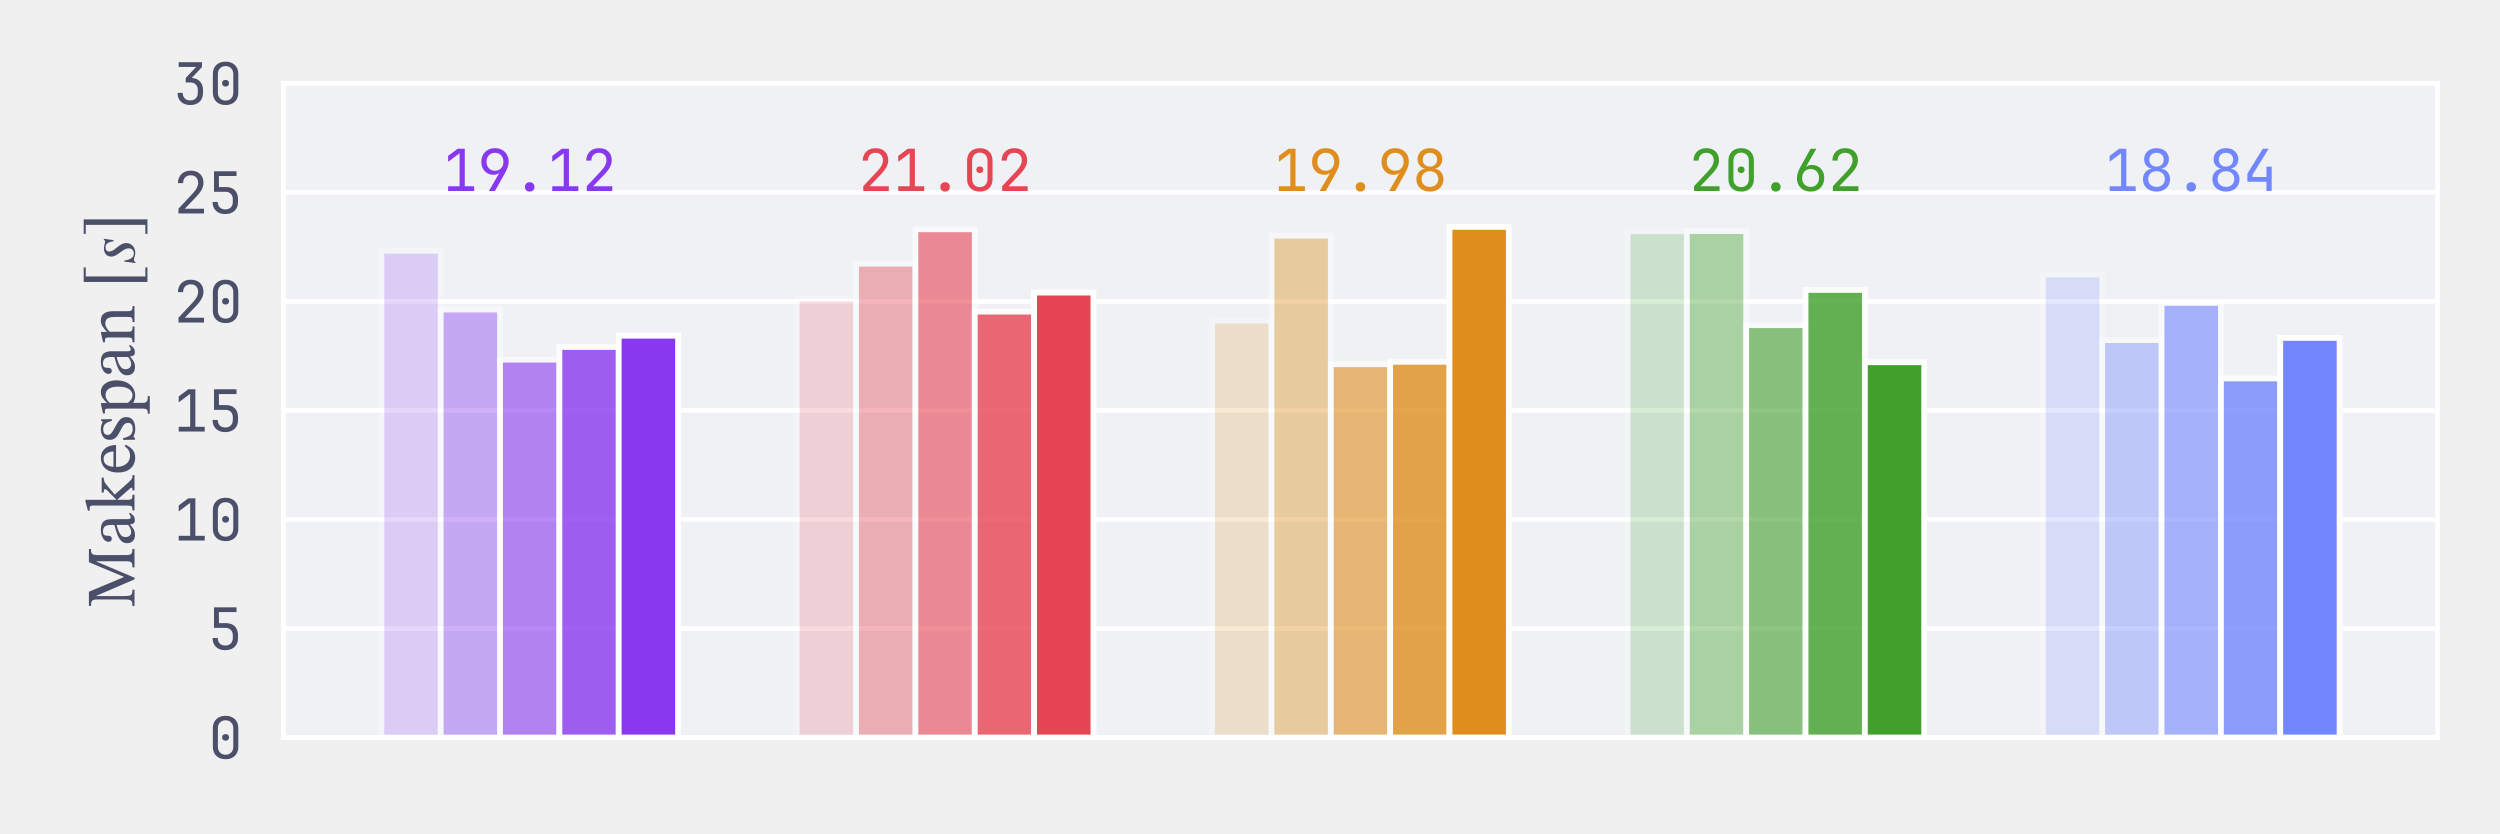
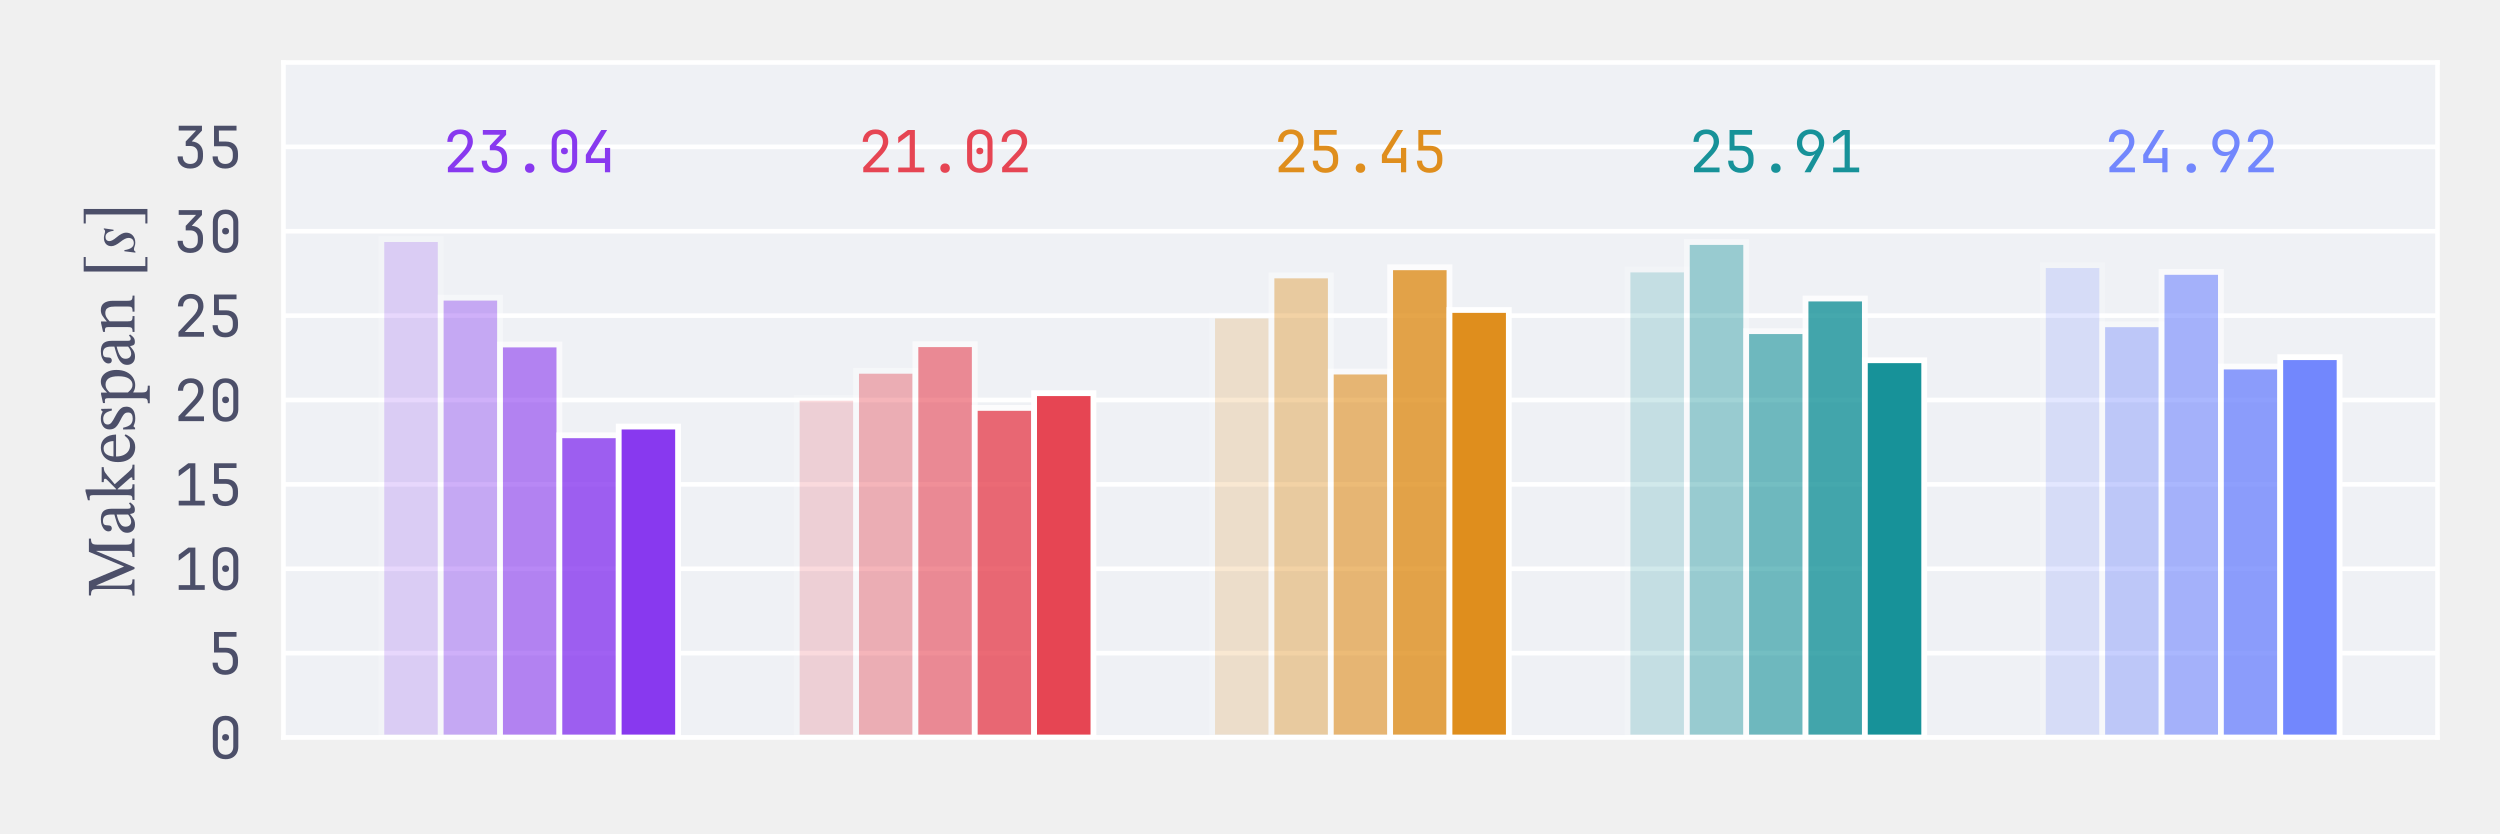
<svg xmlns="http://www.w3.org/2000/svg" xmlns:xlink="http://www.w3.org/1999/xlink" width="432pt" height="144pt" viewBox="0 0 432 144" version="1.1">
  <defs>
    <style type="text/css">*{stroke-linejoin: round; stroke-linecap: butt}</style>
  </defs>
  <g id="figure_1">
    <g id="patch_1">
      <path d="M 0 144 L 432 144 L 432 0 L 0 0 L 0 144 z " style="fill: none" />
    </g>
    <g id="axes_1">
      <g id="patch_2">
-         <path d="M 48.98 127.44 L 421.2 127.44 L 421.2 14.4 L 48.98 14.4 z " style="fill: #eff1f5" />
+         <path d="M 48.98 127.44 L 421.2 127.44 L 421.2 10.8 L 48.98 10.8 z " style="fill: #eff1f5" />
      </g>
      <g id="matplotlib.axis_1" />
      <g id="matplotlib.axis_2">
        <g id="ytick_1">
          <g id="line2d_1">
-             <path d="M 48.98 127.44 L 421.2 127.44 " clip-path="url(#p263989dc1d)" style="fill: none; stroke: #ffffff; stroke-width: 0.8; stroke-linecap: round" />
+             <path d="M 48.98 127.44 L 421.2 127.44 " clip-path="url(#p4788d6286b)" style="fill: none; stroke: #ffffff; stroke-width: 0.8; stroke-linecap: round" />
          </g>
          <g id="text_1">
            <g style="fill: #4c4f69" transform="translate(35.98 131.09) scale(0.1 -0.1)">
              <defs>
                <path id="JetBrainsMonoNFM-Regular-30" d="M 1920 -64 Q 1274 -64 893 310 Q 512 685 512 1312 L 512 3360 Q 512 3987 893 4361 Q 1274 4736 1920 4736 Q 2566 4736 2947 4361 Q 3328 3987 3328 3360 L 3328 1312 Q 3328 896 3155 585 Q 2982 275 2665 105 Q 2349 -64 1920 -64 z M 1920 429 Q 2304 429 2537 675 Q 2771 922 2771 1312 L 2771 3360 Q 2771 3750 2537 3996 Q 2304 4243 1920 4243 Q 1536 4243 1302 3996 Q 1069 3750 1069 3360 L 1069 1312 Q 1069 922 1302 675 Q 1536 429 1920 429 z M 1920 1984 Q 1747 1984 1641 2080 Q 1536 2176 1536 2355 Q 1536 2528 1641 2621 Q 1747 2714 1920 2714 Q 2093 2714 2198 2621 Q 2304 2528 2304 2355 Q 2304 2176 2198 2080 Q 2093 1984 1920 1984 z " transform="scale(0.015625)" />
              </defs>
              <use xlink:href="#JetBrainsMonoNFM-Regular-30" />
            </g>
          </g>
        </g>
        <g id="ytick_2">
          <g id="line2d_2">
-             <path d="M 48.98 108.6 L 421.2 108.6 " clip-path="url(#p263989dc1d)" style="fill: none; stroke: #ffffff; stroke-width: 0.8; stroke-linecap: round" />
+             <path d="M 48.98 112.86 L 421.2 112.86 " clip-path="url(#p4788d6286b)" style="fill: none; stroke: #ffffff; stroke-width: 0.8; stroke-linecap: round" />
          </g>
          <g id="text_2">
-             <g style="fill: #4c4f69" transform="translate(35.98 112.25) scale(0.1 -0.1)">
+             <g style="fill: #4c4f69" transform="translate(35.98 116.51) scale(0.1 -0.1)">
              <defs>
                <path id="JetBrainsMonoNFM-Regular-35" d="M 1882 -64 Q 1235 -64 857 297 Q 480 659 480 1280 L 1056 1280 Q 1056 896 1280 672 Q 1504 448 1888 448 Q 2272 448 2496 672 Q 2720 896 2720 1280 L 2720 1568 Q 2720 1952 2502 2176 Q 2285 2400 1914 2400 L 640 2400 L 640 4672 L 3130 4672 L 3130 4147 L 1178 4147 L 1190 2925 L 1946 2925 Q 2592 2925 2944 2569 Q 3296 2214 3296 1568 L 3296 1280 Q 3296 659 2915 297 Q 2534 -64 1882 -64 z " transform="scale(0.015625)" />
              </defs>
              <use xlink:href="#JetBrainsMonoNFM-Regular-35" />
            </g>
          </g>
        </g>
        <g id="ytick_3">
          <g id="line2d_3">
-             <path d="M 48.98 89.76 L 421.2 89.76 " clip-path="url(#p263989dc1d)" style="fill: none; stroke: #ffffff; stroke-width: 0.8; stroke-linecap: round" />
+             <path d="M 48.98 98.28 L 421.2 98.28 " clip-path="url(#p4788d6286b)" style="fill: none; stroke: #ffffff; stroke-width: 0.8; stroke-linecap: round" />
          </g>
          <g id="text_3">
-             <g style="fill: #4c4f69" transform="translate(29.98 93.41) scale(0.1 -0.1)">
+             <g style="fill: #4c4f69" transform="translate(29.98 101.93) scale(0.1 -0.1)">
              <defs>
                <path id="JetBrainsMonoNFM-Regular-31" d="M 576 0 L 576 525 L 1843 525 L 1843 4173 L 576 3226 L 576 3885 L 1632 4672 L 2419 4672 L 2419 525 L 3456 525 L 3456 0 L 576 0 z " transform="scale(0.015625)" />
              </defs>
              <use xlink:href="#JetBrainsMonoNFM-Regular-31" />
              <use xlink:href="#JetBrainsMonoNFM-Regular-30" x="60" />
            </g>
          </g>
        </g>
        <g id="ytick_4">
          <g id="line2d_4">
-             <path d="M 48.98 70.92 L 421.2 70.92 " clip-path="url(#p263989dc1d)" style="fill: none; stroke: #ffffff; stroke-width: 0.8; stroke-linecap: round" />
+             <path d="M 48.98 83.7 L 421.2 83.7 " clip-path="url(#p4788d6286b)" style="fill: none; stroke: #ffffff; stroke-width: 0.8; stroke-linecap: round" />
          </g>
          <g id="text_4">
-             <g style="fill: #4c4f69" transform="translate(29.98 74.57) scale(0.1 -0.1)">
+             <g style="fill: #4c4f69" transform="translate(29.98 87.35) scale(0.1 -0.1)">
              <use xlink:href="#JetBrainsMonoNFM-Regular-31" />
              <use xlink:href="#JetBrainsMonoNFM-Regular-35" x="60" />
            </g>
          </g>
        </g>
        <g id="ytick_5">
          <g id="line2d_5">
-             <path d="M 48.98 52.08 L 421.2 52.08 " clip-path="url(#p263989dc1d)" style="fill: none; stroke: #ffffff; stroke-width: 0.8; stroke-linecap: round" />
+             <path d="M 48.98 69.12 L 421.2 69.12 " clip-path="url(#p4788d6286b)" style="fill: none; stroke: #ffffff; stroke-width: 0.8; stroke-linecap: round" />
          </g>
          <g id="text_5">
-             <g style="fill: #4c4f69" transform="translate(29.98 55.73) scale(0.1 -0.1)">
+             <g style="fill: #4c4f69" transform="translate(29.98 72.77) scale(0.1 -0.1)">
              <defs>
                <path id="JetBrainsMonoNFM-Regular-32" d="M 550 0 L 550 531 L 2106 2195 Q 2445 2554 2585 2835 Q 2726 3117 2726 3386 Q 2726 3770 2505 3997 Q 2285 4224 1907 4224 Q 1517 4224 1289 3990 Q 1062 3757 1062 3360 L 486 3360 Q 506 3994 890 4365 Q 1274 4736 1907 4736 Q 2554 4736 2934 4371 Q 3315 4006 3315 3379 Q 3315 3046 3132 2675 Q 2950 2304 2509 1843 L 1248 525 L 3373 525 L 3373 0 L 550 0 z " transform="scale(0.015625)" />
              </defs>
              <use xlink:href="#JetBrainsMonoNFM-Regular-32" />
              <use xlink:href="#JetBrainsMonoNFM-Regular-30" x="60" />
            </g>
          </g>
        </g>
        <g id="ytick_6">
          <g id="line2d_6">
-             <path d="M 48.98 33.24 L 421.2 33.24 " clip-path="url(#p263989dc1d)" style="fill: none; stroke: #ffffff; stroke-width: 0.8; stroke-linecap: round" />
+             <path d="M 48.98 54.54 L 421.2 54.54 " clip-path="url(#p4788d6286b)" style="fill: none; stroke: #ffffff; stroke-width: 0.8; stroke-linecap: round" />
          </g>
          <g id="text_6">
-             <g style="fill: #4c4f69" transform="translate(29.98 36.89) scale(0.1 -0.1)">
+             <g style="fill: #4c4f69" transform="translate(29.98 58.19) scale(0.1 -0.1)">
              <use xlink:href="#JetBrainsMonoNFM-Regular-32" />
              <use xlink:href="#JetBrainsMonoNFM-Regular-35" x="60" />
            </g>
          </g>
        </g>
        <g id="ytick_7">
          <g id="line2d_7">
-             <path d="M 48.98 14.4 L 421.2 14.4 " clip-path="url(#p263989dc1d)" style="fill: none; stroke: #ffffff; stroke-width: 0.8; stroke-linecap: round" />
+             <path d="M 48.98 39.96 L 421.2 39.96 " clip-path="url(#p4788d6286b)" style="fill: none; stroke: #ffffff; stroke-width: 0.8; stroke-linecap: round" />
          </g>
          <g id="text_7">
-             <g style="fill: #4c4f69" transform="translate(29.98 18.05) scale(0.1 -0.1)">
+             <g style="fill: #4c4f69" transform="translate(29.98 43.61) scale(0.1 -0.1)">
              <defs>
                <path id="JetBrainsMonoNFM-Regular-33" d="M 1850 -64 Q 1203 -64 825 297 Q 448 659 448 1280 L 1024 1280 Q 1024 896 1248 672 Q 1472 448 1856 448 Q 2240 448 2464 672 Q 2688 896 2688 1280 L 2688 1600 Q 2688 1984 2464 2208 Q 2240 2432 1856 2432 L 1350 2432 L 1350 2931 L 2496 4147 L 576 4147 L 576 4672 L 3149 4672 L 3149 4134 L 2022 2938 Q 2598 2893 2931 2537 Q 3264 2182 3264 1600 L 3264 1280 Q 3264 659 2883 297 Q 2502 -64 1850 -64 z " transform="scale(0.015625)" />
              </defs>
              <use xlink:href="#JetBrainsMonoNFM-Regular-33" />
              <use xlink:href="#JetBrainsMonoNFM-Regular-30" x="60" />
            </g>
          </g>
        </g>
-         <g id="text_8">
-           <g style="fill: #4c4f69" transform="translate(23.34 105.06) rotate(-90) scale(0.12 -0.12)">
+         <g id="ytick_8">
+           <g id="line2d_8">
+             <path d="M 48.98 25.38 L 421.2 25.38 " clip-path="url(#p4788d6286b)" style="fill: none; stroke: #ffffff; stroke-width: 0.8; stroke-linecap: round" />
+           </g>
+           <g id="text_8">
+             <g style="fill: #4c4f69" transform="translate(29.98 29.03) scale(0.1 -0.1)">
+               <use xlink:href="#JetBrainsMonoNFM-Regular-33" />
+               <use xlink:href="#JetBrainsMonoNFM-Regular-35" x="60" />
+             </g>
+           </g>
+         </g>
+         <g id="text_9">
+           <g style="fill: #4c4f69" transform="translate(23.34 103.26) rotate(-90) scale(0.12 -0.12)">
            <defs>
              <path id="STIXTwoText-4d" d="M 1683 0 L 179 0 L 179 192 Q 442 192 570 240 Q 698 288 742 448 Q 787 608 787 934 L 787 3424 Q 787 3667 742 3792 Q 698 3917 573 3965 Q 448 4013 192 4013 L 192 4205 L 1498 4205 L 2848 986 L 2874 986 L 4218 4205 L 5434 4205 L 5434 4013 Q 5210 4013 5088 3965 Q 4966 3917 4921 3792 Q 4877 3667 4877 3430 L 4877 762 Q 4877 531 4921 406 Q 4966 282 5088 237 Q 5210 192 5440 192 L 5440 0 L 3738 0 L 3738 192 Q 3987 192 4108 237 Q 4230 282 4268 406 Q 4307 531 4307 762 L 4307 3520 L 4282 3520 L 2790 0 L 2637 0 L 1126 3514 L 1101 3514 L 1101 934 Q 1101 608 1145 448 Q 1190 288 1315 240 Q 1440 192 1683 192 L 1683 0 z " transform="scale(0.015625)" />
              <path id="STIXTwoText-61" d="M 1005 -45 Q 634 -45 438 160 Q 243 365 243 672 Q 243 928 361 1104 Q 480 1280 675 1401 Q 870 1523 1097 1606 Q 1325 1690 1542 1747 Q 1760 1805 1926 1856 L 1926 2138 Q 1926 2554 1782 2730 Q 1638 2906 1350 2906 Q 1075 2906 998 2790 Q 922 2675 922 2387 Q 922 2240 848 2166 Q 774 2093 640 2093 Q 544 2093 457 2166 Q 371 2240 371 2400 Q 371 2579 508 2739 Q 646 2899 899 3001 Q 1152 3104 1498 3104 Q 2022 3104 2240 2861 Q 2458 2618 2458 2118 L 2458 666 Q 2458 467 2502 409 Q 2547 352 2650 352 Q 2739 352 2812 397 Q 2886 442 2950 512 L 3046 410 Q 2886 179 2742 73 Q 2598 -32 2355 -32 Q 2131 -32 2064 96 Q 1997 224 1965 461 L 1926 538 L 1926 1645 Q 1638 1574 1382 1478 Q 1126 1382 966 1228 Q 806 1075 806 826 Q 806 589 934 448 Q 1062 307 1267 307 Q 1434 307 1616 390 Q 1798 474 1971 627 L 2022 397 L 1946 397 Q 1798 269 1660 166 Q 1523 64 1366 9 Q 1210 -45 1005 -45 z " transform="scale(0.015625)" />
              <path id="STIXTwoText-6b" d="M 1645 0 L 192 0 L 192 186 Q 480 186 560 266 Q 640 346 640 608 L 640 3808 Q 640 4013 592 4073 Q 544 4134 384 4134 Q 320 4134 243 4128 Q 166 4122 166 4122 L 166 4294 L 998 4518 L 1171 4518 L 1171 1696 L 1210 1696 L 2035 2515 Q 2054 2534 2102 2588 Q 2150 2643 2150 2720 Q 2150 2784 2086 2809 Q 2022 2835 1837 2835 L 1837 3027 L 3219 3027 L 3219 2835 Q 3066 2835 2947 2806 Q 2829 2778 2707 2698 Q 2586 2618 2410 2470 Q 2234 2323 1965 2086 L 1645 1824 L 2771 557 Q 2925 384 3024 304 Q 3123 224 3219 205 Q 3315 186 3450 186 L 3450 0 L 2035 0 L 2035 186 Q 2176 186 2230 202 Q 2285 218 2285 262 Q 2285 307 2262 348 Q 2240 390 2214 416 L 1210 1555 L 1171 1555 L 1171 582 Q 1171 339 1257 262 Q 1344 186 1645 186 L 1645 0 z " transform="scale(0.015625)" />
              <path id="STIXTwoText-65" d="M 1581 -64 Q 1197 -64 886 118 Q 576 301 397 656 Q 218 1011 218 1523 Q 218 2061 400 2409 Q 582 2758 889 2931 Q 1197 3104 1568 3104 Q 2093 3104 2413 2739 Q 2733 2374 2758 1702 L 678 1702 L 672 1939 L 2157 1939 Q 2150 2176 2073 2384 Q 1997 2592 1849 2720 Q 1702 2848 1472 2848 Q 1101 2848 915 2557 Q 730 2266 730 1734 Q 730 1293 870 998 Q 1011 704 1241 560 Q 1472 416 1734 416 Q 1997 416 2160 486 Q 2323 557 2438 669 Q 2554 781 2656 915 L 2778 826 Q 2694 646 2585 483 Q 2477 320 2339 198 Q 2202 77 2016 6 Q 1830 -64 1581 -64 z " transform="scale(0.015625)" />
              <path id="STIXTwoText-73" d="M 269 -51 L 250 1050 L 416 1050 Q 518 557 716 361 Q 915 166 1267 166 Q 1510 166 1664 265 Q 1818 365 1818 589 Q 1818 742 1763 844 Q 1709 947 1555 1052 Q 1402 1158 1101 1306 Q 806 1453 620 1590 Q 435 1728 345 1894 Q 256 2061 256 2298 Q 256 2694 541 2899 Q 826 3104 1235 3104 Q 1478 3104 1632 3049 Q 1786 2995 1907 2938 L 1914 2938 L 2022 3072 L 2150 3072 L 2170 2093 L 1997 2093 Q 1894 2547 1708 2716 Q 1523 2886 1229 2886 Q 1011 2886 860 2784 Q 710 2682 710 2464 Q 710 2278 883 2131 Q 1056 1984 1459 1779 Q 1754 1626 1952 1482 Q 2150 1338 2252 1168 Q 2355 998 2355 762 Q 2355 461 2208 278 Q 2061 96 1814 13 Q 1568 -70 1280 -70 Q 1005 -70 841 -12 Q 678 45 550 96 L 538 96 L 403 -51 L 269 -51 z " transform="scale(0.015625)" />
              <path id="STIXTwoText-70" d="M 1760 -1408 L 141 -1408 L 141 -1229 Q 442 -1229 525 -1129 Q 608 -1030 608 -762 L 608 2406 Q 608 2592 566 2662 Q 525 2733 365 2733 Q 301 2733 230 2726 Q 160 2720 160 2720 L 160 2906 L 966 3085 L 1126 3085 L 1126 2547 L 1146 2547 Q 1376 2816 1616 2960 Q 1856 3104 2138 3104 Q 2458 3104 2698 2921 Q 2938 2739 3075 2416 Q 3213 2093 3213 1670 Q 3213 1126 3024 739 Q 2835 352 2515 144 Q 2195 -64 1811 -64 Q 1632 -64 1469 -22 Q 1306 19 1165 115 L 1139 115 L 1139 -723 Q 1139 -928 1190 -1037 Q 1242 -1146 1376 -1184 Q 1510 -1222 1760 -1222 L 1760 -1408 z M 1843 186 Q 2182 186 2406 506 Q 2630 826 2630 1491 Q 2630 2099 2432 2384 Q 2234 2669 1875 2669 Q 1619 2669 1424 2534 Q 1229 2400 1139 2278 L 1139 608 Q 1203 544 1299 441 Q 1395 339 1529 262 Q 1664 186 1843 186 z " transform="scale(0.015625)" />
              <path id="STIXTwoText-6e" d="M 3552 0 L 2074 0 L 2074 179 Q 2304 179 2403 220 Q 2502 262 2524 364 Q 2547 467 2547 646 L 2547 1805 Q 2547 2189 2460 2381 Q 2374 2573 2240 2633 Q 2106 2694 1958 2694 Q 1773 2694 1625 2620 Q 1478 2547 1360 2444 Q 1242 2342 1139 2253 L 1094 2566 L 1190 2566 Q 1453 2797 1686 2950 Q 1920 3104 2221 3104 Q 2656 3104 2867 2809 Q 3078 2515 3078 1965 L 3078 646 Q 3078 467 3107 364 Q 3136 262 3238 220 Q 3341 179 3552 179 L 3552 0 z M 1670 0 L 205 0 L 205 179 Q 422 179 515 220 Q 608 262 630 364 Q 653 467 653 646 L 653 2445 Q 653 2618 582 2672 Q 512 2726 384 2726 Q 301 2726 256 2720 Q 211 2714 211 2714 L 211 2899 L 1024 3085 L 1171 3085 L 1165 2496 L 1184 2362 L 1184 646 Q 1184 467 1209 364 Q 1235 262 1337 220 Q 1440 179 1670 179 L 1670 0 z " transform="scale(0.015625)" />
              <path id="STIXTwoText-20" transform="scale(0.015625)" />
              <path id="STIXTwoText-5b" d="M 1920 -1190 L 582 -1190 L 582 4685 L 1920 4685 L 1920 4493 L 1088 4493 L 1088 -998 L 1920 -998 L 1920 -1190 z " transform="scale(0.015625)" />
              <path id="STIXGeneral-Italic-73" d="M 2342 2829 L 2214 1933 L 2112 1933 Q 2022 2675 1542 2675 Q 1370 2675 1267 2579 Q 1165 2483 1165 2310 Q 1165 2067 1510 1658 Q 1946 1152 1946 787 Q 1946 397 1686 163 Q 1427 -70 1024 -70 Q 838 -70 672 -6 Q 538 51 390 51 Q 262 51 205 -83 L 102 -83 L 230 934 L 333 934 Q 461 64 973 64 Q 1203 64 1331 192 Q 1459 320 1459 557 Q 1459 845 1101 1293 Q 698 1798 698 2131 Q 698 2451 909 2636 Q 1120 2822 1472 2822 Q 1600 2822 1830 2758 Q 1971 2714 2061 2714 Q 2189 2714 2253 2829 L 2342 2829 z " transform="scale(0.015625)" />
              <path id="STIXTwoText-5d" d="M 1638 -1190 L 301 -1190 L 301 -998 L 1133 -998 L 1133 4493 L 301 4493 L 301 4685 L 1638 4685 L 1638 -1190 z " transform="scale(0.015625)" />
            </defs>
            <use xlink:href="#STIXTwoText-4d" transform="translate(0 0.796875)" />
            <use xlink:href="#STIXTwoText-61" transform="translate(89.49998 0.796875)" />
            <use xlink:href="#STIXTwoText-6b" transform="translate(137.5 0.796875)" />
            <use xlink:href="#STIXTwoText-65" transform="translate(191.7 0.796875)" />
            <use xlink:href="#STIXTwoText-73" transform="translate(238.1 0.796875)" />
            <use xlink:href="#STIXTwoText-70" transform="translate(277.5999 0.796875)" />
            <use xlink:href="#STIXTwoText-61" transform="translate(331.2999 0.796875)" />
            <use xlink:href="#STIXTwoText-6e" transform="translate(379.2999 0.796875)" />
            <use xlink:href="#STIXTwoText-20" transform="translate(436.8999 0.796875)" />
            <use xlink:href="#STIXTwoText-5b" transform="translate(460.3999 0.796875)" />
            <use xlink:href="#STIXGeneral-Italic-73" transform="translate(495.0999 0.796875)" />
            <use xlink:href="#STIXTwoText-5d" transform="translate(533.9999 0.796875)" />
          </g>
        </g>
      </g>
      <g id="patch_3">
-         <path d="M 65.899 127.44 L 76.153 127.44 L 76.153 43.342 L 65.899 43.342 z " clip-path="url(#p263989dc1d)" style="fill: #8839ef; opacity: 0.2; stroke: #ffffff; stroke-linejoin: miter" />
+         <path d="M 65.899 127.44 L 76.153 127.44 L 76.153 41.317 L 65.899 41.317 z " clip-path="url(#p4788d6286b)" style="fill: #8839ef; opacity: 0.2; stroke: #ffffff; stroke-linejoin: miter" />
      </g>
      <g id="patch_4">
-         <path d="M 76.153 127.44 L 86.407 127.44 L 86.407 53.489 L 76.153 53.489 z " clip-path="url(#p263989dc1d)" style="fill: #8839ef; opacity: 0.4; stroke: #ffffff; stroke-linejoin: miter" />
+         <path d="M 76.153 127.44 L 86.407 127.44 L 86.407 51.44 L 76.153 51.44 z " clip-path="url(#p4788d6286b)" style="fill: #8839ef; opacity: 0.4; stroke: #ffffff; stroke-linejoin: miter" />
      </g>
      <g id="patch_5">
-         <path d="M 86.407 127.44 L 96.661 127.44 L 96.661 62.147 L 86.407 62.147 z " clip-path="url(#p263989dc1d)" style="fill: #8839ef; opacity: 0.6; stroke: #ffffff; stroke-linejoin: miter" />
+         <path d="M 86.407 127.44 L 96.661 127.44 L 96.661 59.529 L 86.407 59.529 z " clip-path="url(#p4788d6286b)" style="fill: #8839ef; opacity: 0.6; stroke: #ffffff; stroke-linejoin: miter" />
      </g>
      <g id="patch_6">
-         <path d="M 96.661 127.44 L 106.915 127.44 L 106.915 59.957 L 96.661 59.957 z " clip-path="url(#p263989dc1d)" style="fill: #8839ef; opacity: 0.8; stroke: #ffffff; stroke-linejoin: miter" />
+         <path d="M 96.661 127.44 L 106.915 127.44 L 106.915 75.216 L 96.661 75.216 z " clip-path="url(#p4788d6286b)" style="fill: #8839ef; opacity: 0.8; stroke: #ffffff; stroke-linejoin: miter" />
      </g>
      <g id="patch_7">
-         <path d="M 106.915 127.44 L 117.169 127.44 L 117.169 58.01 L 106.915 58.01 z " clip-path="url(#p263989dc1d)" style="fill: #8839ef; stroke: #ffffff; stroke-linejoin: miter" />
+         <path d="M 106.915 127.44 L 117.169 127.44 L 117.169 73.709 L 106.915 73.709 z " clip-path="url(#p4788d6286b)" style="fill: #8839ef; stroke: #ffffff; stroke-linejoin: miter" />
      </g>
      <g id="patch_8">
-         <path d="M 137.677 127.44 L 147.931 127.44 L 147.931 51.588 L 137.677 51.588 z " clip-path="url(#p263989dc1d)" style="fill: #e64553; opacity: 0.2; stroke: #ffffff; stroke-linejoin: miter" />
+         <path d="M 137.677 127.44 L 147.931 127.44 L 147.931 68.739 L 137.677 68.739 z " clip-path="url(#p4788d6286b)" style="fill: #e64553; opacity: 0.2; stroke: #ffffff; stroke-linejoin: miter" />
      </g>
      <g id="patch_9">
-         <path d="M 147.931 127.44 L 158.185 127.44 L 158.185 45.562 L 147.931 45.562 z " clip-path="url(#p263989dc1d)" style="fill: #e64553; opacity: 0.4; stroke: #ffffff; stroke-linejoin: miter" />
+         <path d="M 147.931 127.44 L 158.185 127.44 L 158.185 64.076 L 147.931 64.076 z " clip-path="url(#p4788d6286b)" style="fill: #e64553; opacity: 0.4; stroke: #ffffff; stroke-linejoin: miter" />
      </g>
      <g id="patch_10">
-         <path d="M 158.185 127.44 L 168.439 127.44 L 168.439 39.619 L 158.185 39.619 z " clip-path="url(#p263989dc1d)" style="fill: #e64553; opacity: 0.6; stroke: #ffffff; stroke-linejoin: miter" />
+         <path d="M 158.185 127.44 L 168.439 127.44 L 168.439 59.477 L 158.185 59.477 z " clip-path="url(#p4788d6286b)" style="fill: #e64553; opacity: 0.6; stroke: #ffffff; stroke-linejoin: miter" />
      </g>
      <g id="patch_11">
-         <path d="M 168.439 127.44 L 178.693 127.44 L 178.693 53.848 L 168.439 53.848 z " clip-path="url(#p263989dc1d)" style="fill: #e64553; opacity: 0.8; stroke: #ffffff; stroke-linejoin: miter" />
+         <path d="M 168.439 127.44 L 178.693 127.44 L 178.693 70.488 L 168.439 70.488 z " clip-path="url(#p4788d6286b)" style="fill: #e64553; opacity: 0.8; stroke: #ffffff; stroke-linejoin: miter" />
      </g>
      <g id="patch_12">
-         <path d="M 178.693 127.44 L 188.947 127.44 L 188.947 50.552 L 178.693 50.552 z " clip-path="url(#p263989dc1d)" style="fill: #e64553; stroke: #ffffff; stroke-linejoin: miter" />
+         <path d="M 178.693 127.44 L 188.947 127.44 L 188.947 67.938 L 178.693 67.938 z " clip-path="url(#p4788d6286b)" style="fill: #e64553; stroke: #ffffff; stroke-linejoin: miter" />
      </g>
      <g id="patch_13">
-         <path d="M 209.455 127.44 L 219.709 127.44 L 219.709 55.402 L 209.455 55.402 z " clip-path="url(#p263989dc1d)" style="fill: #df8e1d; opacity: 0.2; stroke: #ffffff; stroke-linejoin: miter" />
+         <path d="M 209.455 127.44 L 219.709 127.44 L 219.709 54.522 L 209.455 54.522 z " clip-path="url(#p4788d6286b)" style="fill: #df8e1d; opacity: 0.2; stroke: #ffffff; stroke-linejoin: miter" />
      </g>
      <g id="patch_14">
-         <path d="M 219.709 127.44 L 229.963 127.44 L 229.963 40.727 L 219.709 40.727 z " clip-path="url(#p263989dc1d)" style="fill: #df8e1d; opacity: 0.4; stroke: #ffffff; stroke-linejoin: miter" />
+         <path d="M 219.709 127.44 L 229.963 127.44 L 229.963 47.596 L 219.709 47.596 z " clip-path="url(#p4788d6286b)" style="fill: #df8e1d; opacity: 0.4; stroke: #ffffff; stroke-linejoin: miter" />
      </g>
      <g id="patch_15">
-         <path d="M 229.963 127.44 L 240.217 127.44 L 240.217 62.936 L 229.963 62.936 z " clip-path="url(#p263989dc1d)" style="fill: #df8e1d; opacity: 0.6; stroke: #ffffff; stroke-linejoin: miter" />
+         <path d="M 229.963 127.44 L 240.217 127.44 L 240.217 64.208 L 229.963 64.208 z " clip-path="url(#p4788d6286b)" style="fill: #df8e1d; opacity: 0.6; stroke: #ffffff; stroke-linejoin: miter" />
      </g>
      <g id="patch_16">
-         <path d="M 240.217 127.44 L 250.471 127.44 L 250.471 62.519 L 240.217 62.519 z " clip-path="url(#p263989dc1d)" style="fill: #df8e1d; opacity: 0.8; stroke: #ffffff; stroke-linejoin: miter" />
+         <path d="M 240.217 127.44 L 250.471 127.44 L 250.471 46.186 L 240.217 46.186 z " clip-path="url(#p4788d6286b)" style="fill: #df8e1d; opacity: 0.8; stroke: #ffffff; stroke-linejoin: miter" />
      </g>
      <g id="patch_17">
-         <path d="M 250.471 127.44 L 260.725 127.44 L 260.725 39.204 L 250.471 39.204 z " clip-path="url(#p263989dc1d)" style="fill: #df8e1d; stroke: #ffffff; stroke-linejoin: miter" />
+         <path d="M 250.471 127.44 L 260.725 127.44 L 260.725 53.567 L 250.471 53.567 z " clip-path="url(#p4788d6286b)" style="fill: #df8e1d; stroke: #ffffff; stroke-linejoin: miter" />
      </g>
      <g id="patch_18">
-         <path d="M 281.233 127.44 L 291.487 127.44 L 291.487 39.958 L 281.233 39.958 z " clip-path="url(#p263989dc1d)" style="fill: #40a02b; opacity: 0.2; stroke: #ffffff; stroke-linejoin: miter" />
+         <path d="M 281.233 127.44 L 291.487 127.44 L 291.487 46.569 L 281.233 46.569 z " clip-path="url(#p4788d6286b)" style="fill: #179299; opacity: 0.2; stroke: #ffffff; stroke-linejoin: miter" />
      </g>
      <g id="patch_19">
-         <path d="M 291.487 127.44 L 301.741 127.44 L 301.741 39.928 L 291.487 39.928 z " clip-path="url(#p263989dc1d)" style="fill: #40a02b; opacity: 0.4; stroke: #ffffff; stroke-linejoin: miter" />
+         <path d="M 291.487 127.44 L 301.741 127.44 L 301.741 41.819 L 291.487 41.819 z " clip-path="url(#p4788d6286b)" style="fill: #179299; opacity: 0.4; stroke: #ffffff; stroke-linejoin: miter" />
      </g>
      <g id="patch_20">
-         <path d="M 301.741 127.44 L 311.995 127.44 L 311.995 56.192 L 301.741 56.192 z " clip-path="url(#p263989dc1d)" style="fill: #40a02b; opacity: 0.6; stroke: #ffffff; stroke-linejoin: miter" />
+         <path d="M 301.741 127.44 L 311.995 127.44 L 311.995 57.225 L 301.741 57.225 z " clip-path="url(#p4788d6286b)" style="fill: #179299; opacity: 0.6; stroke: #ffffff; stroke-linejoin: miter" />
      </g>
      <g id="patch_21">
-         <path d="M 311.995 127.44 L 322.249 127.44 L 322.249 50.099 L 311.995 50.099 z " clip-path="url(#p263989dc1d)" style="fill: #40a02b; opacity: 0.8; stroke: #ffffff; stroke-linejoin: miter" />
+         <path d="M 311.995 127.44 L 322.249 127.44 L 322.249 51.587 L 311.995 51.587 z " clip-path="url(#p4788d6286b)" style="fill: #179299; opacity: 0.8; stroke: #ffffff; stroke-linejoin: miter" />
      </g>
      <g id="patch_22">
-         <path d="M 322.249 127.44 L 332.503 127.44 L 332.503 62.593 L 322.249 62.593 z " clip-path="url(#p263989dc1d)" style="fill: #40a02b; stroke: #ffffff; stroke-linejoin: miter" />
+         <path d="M 322.249 127.44 L 332.503 127.44 L 332.503 62.253 L 322.249 62.253 z " clip-path="url(#p4788d6286b)" style="fill: #179299; stroke: #ffffff; stroke-linejoin: miter" />
      </g>
      <g id="patch_23">
-         <path d="M 353.011 127.44 L 363.265 127.44 L 363.265 47.44 L 353.011 47.44 z " clip-path="url(#p263989dc1d)" style="fill: #7287fd; opacity: 0.2; stroke: #ffffff; stroke-linejoin: miter" />
+         <path d="M 353.011 127.44 L 363.265 127.44 L 363.265 45.819 L 353.011 45.819 z " clip-path="url(#p4788d6286b)" style="fill: #7287fd; opacity: 0.2; stroke: #ffffff; stroke-linejoin: miter" />
      </g>
      <g id="patch_24">
-         <path d="M 363.265 127.44 L 373.519 127.44 L 373.519 58.771 L 363.265 58.771 z " clip-path="url(#p263989dc1d)" style="fill: #7287fd; opacity: 0.4; stroke: #ffffff; stroke-linejoin: miter" />
+         <path d="M 363.265 127.44 L 373.519 127.44 L 373.519 56.036 L 363.265 56.036 z " clip-path="url(#p4788d6286b)" style="fill: #7287fd; opacity: 0.4; stroke: #ffffff; stroke-linejoin: miter" />
      </g>
      <g id="patch_25">
-         <path d="M 373.519 127.44 L 383.773 127.44 L 383.773 52.339 L 373.519 52.339 z " clip-path="url(#p263989dc1d)" style="fill: #7287fd; opacity: 0.6; stroke: #ffffff; stroke-linejoin: miter" />
+         <path d="M 373.519 127.44 L 383.773 127.44 L 383.773 46.986 L 373.519 46.986 z " clip-path="url(#p4788d6286b)" style="fill: #7287fd; opacity: 0.6; stroke: #ffffff; stroke-linejoin: miter" />
      </g>
      <g id="patch_26">
-         <path d="M 383.773 127.44 L 394.027 127.44 L 394.027 65.399 L 383.773 65.399 z " clip-path="url(#p263989dc1d)" style="fill: #7287fd; opacity: 0.8; stroke: #ffffff; stroke-linejoin: miter" />
+         <path d="M 383.773 127.44 L 394.027 127.44 L 394.027 63.339 L 383.773 63.339 z " clip-path="url(#p4788d6286b)" style="fill: #7287fd; opacity: 0.8; stroke: #ffffff; stroke-linejoin: miter" />
      </g>
      <g id="patch_27">
-         <path d="M 394.027 127.44 L 404.281 127.44 L 404.281 58.393 L 394.027 58.393 z " clip-path="url(#p263989dc1d)" style="fill: #7287fd; stroke: #ffffff; stroke-linejoin: miter" />
+         <path d="M 394.027 127.44 L 404.281 127.44 L 404.281 61.721 L 394.027 61.721 z " clip-path="url(#p4788d6286b)" style="fill: #7287fd; stroke: #ffffff; stroke-linejoin: miter" />
      </g>
      <g id="patch_28">
-         <path d="M 48.98 127.44 L 48.98 14.4 " style="fill: none; stroke: #ffffff; stroke-width: 0.8; stroke-linejoin: miter; stroke-linecap: square" />
+         <path d="M 48.98 127.44 L 48.98 10.8 " style="fill: none; stroke: #ffffff; stroke-width: 0.8; stroke-linejoin: miter; stroke-linecap: square" />
      </g>
      <g id="patch_29">
-         <path d="M 421.2 127.44 L 421.2 14.4 " style="fill: none; stroke: #ffffff; stroke-width: 0.8; stroke-linejoin: miter; stroke-linecap: square" />
+         <path d="M 421.2 127.44 L 421.2 10.8 " style="fill: none; stroke: #ffffff; stroke-width: 0.8; stroke-linejoin: miter; stroke-linecap: square" />
      </g>
      <g id="patch_30">
        <path d="M 48.98 127.44 L 421.2 127.44 " style="fill: none; stroke: #ffffff; stroke-width: 0.8; stroke-linejoin: miter; stroke-linecap: square" />
      </g>
      <g id="patch_31">
-         <path d="M 48.98 14.4 L 421.2 14.4 " style="fill: none; stroke: #ffffff; stroke-width: 0.8; stroke-linejoin: miter; stroke-linecap: square" />
-       </g>
-       <g id="text_9">
-         <g style="fill: #8839ef" transform="translate(76.53408 33.004) scale(0.1 -0.1)">
+         <path d="M 48.98 10.8 L 421.2 10.8 " style="fill: none; stroke: #ffffff; stroke-width: 0.8; stroke-linejoin: miter; stroke-linecap: square" />
+       </g>
+       <g id="text_10">
+         <g style="fill: #8839ef" transform="translate(76.53408 29.764) scale(0.1 -0.1)">
+           <defs>
+             <path id="JetBrainsMonoNFM-Regular-2e" d="M 1920 -64 Q 1683 -64 1539 77 Q 1395 218 1395 442 Q 1395 678 1539 825 Q 1683 973 1920 973 Q 2157 973 2301 825 Q 2445 678 2445 442 Q 2445 218 2301 77 Q 2157 -64 1920 -64 z " transform="scale(0.015625)" />
+             <path id="JetBrainsMonoNFM-Regular-34" d="M 2560 0 L 2560 1024 L 448 1024 L 448 1926 L 2150 4672 L 2803 4672 L 1024 1798 L 1024 1549 L 2560 1549 L 2560 2688 L 3136 2688 L 3136 0 L 2560 0 z " transform="scale(0.015625)" />
+           </defs>
+           <use xlink:href="#JetBrainsMonoNFM-Regular-32" />
+           <use xlink:href="#JetBrainsMonoNFM-Regular-33" x="60" />
+           <use xlink:href="#JetBrainsMonoNFM-Regular-2e" x="120" />
+           <use xlink:href="#JetBrainsMonoNFM-Regular-30" x="180" />
+           <use xlink:href="#JetBrainsMonoNFM-Regular-34" x="240" />
+         </g>
+       </g>
+       <g id="text_11">
+         <g style="fill: #e64553" transform="translate(148.312 29.764) scale(0.1 -0.1)">
+           <use xlink:href="#JetBrainsMonoNFM-Regular-32" />
+           <use xlink:href="#JetBrainsMonoNFM-Regular-31" x="60" />
+           <use xlink:href="#JetBrainsMonoNFM-Regular-2e" x="120" />
+           <use xlink:href="#JetBrainsMonoNFM-Regular-30" x="180" />
+           <use xlink:href="#JetBrainsMonoNFM-Regular-32" x="240" />
+         </g>
+       </g>
+       <g id="text_12">
+         <g style="fill: #df8e1d" transform="translate(220.09 29.764) scale(0.1 -0.1)">
+           <use xlink:href="#JetBrainsMonoNFM-Regular-32" />
+           <use xlink:href="#JetBrainsMonoNFM-Regular-35" x="60" />
+           <use xlink:href="#JetBrainsMonoNFM-Regular-2e" x="120" />
+           <use xlink:href="#JetBrainsMonoNFM-Regular-34" x="180" />
+           <use xlink:href="#JetBrainsMonoNFM-Regular-35" x="240" />
+         </g>
+       </g>
+       <g id="text_13">
+         <g style="fill: #179299" transform="translate(291.868 29.764) scale(0.1 -0.1)">
          <defs>
            <path id="JetBrainsMonoNFM-Regular-39" d="M 1248 0 L 2400 2003 L 2381 2016 Q 2317 1914 2144 1853 Q 1971 1792 1766 1792 Q 1363 1792 1059 1974 Q 755 2157 582 2477 Q 410 2797 410 3219 Q 410 3674 602 4013 Q 794 4352 1133 4544 Q 1472 4736 1914 4736 Q 2368 4736 2707 4547 Q 3046 4358 3238 4022 Q 3430 3686 3430 3245 Q 3430 2938 3315 2614 Q 3200 2291 3002 1939 L 1920 0 L 1248 0 z M 1920 2240 Q 2336 2240 2595 2515 Q 2854 2790 2854 3232 Q 2854 3674 2595 3949 Q 2336 4224 1920 4224 Q 1504 4224 1245 3949 Q 986 3674 986 3232 Q 986 2790 1245 2515 Q 1504 2240 1920 2240 z " transform="scale(0.015625)" />
-             <path id="JetBrainsMonoNFM-Regular-2e" d="M 1920 -64 Q 1683 -64 1539 77 Q 1395 218 1395 442 Q 1395 678 1539 825 Q 1683 973 1920 973 Q 2157 973 2301 825 Q 2445 678 2445 442 Q 2445 218 2301 77 Q 2157 -64 1920 -64 z " transform="scale(0.015625)" />
          </defs>
-           <use xlink:href="#JetBrainsMonoNFM-Regular-31" />
-           <use xlink:href="#JetBrainsMonoNFM-Regular-39" x="60" />
-           <use xlink:href="#JetBrainsMonoNFM-Regular-2e" x="120" />
-           <use xlink:href="#JetBrainsMonoNFM-Regular-31" x="180" />
+           <use xlink:href="#JetBrainsMonoNFM-Regular-32" />
+           <use xlink:href="#JetBrainsMonoNFM-Regular-35" x="60" />
+           <use xlink:href="#JetBrainsMonoNFM-Regular-2e" x="120" />
+           <use xlink:href="#JetBrainsMonoNFM-Regular-39" x="180" />
+           <use xlink:href="#JetBrainsMonoNFM-Regular-31" x="240" />
+         </g>
+       </g>
+       <g id="text_14">
+         <g style="fill: #7287fd" transform="translate(363.6459 29.764) scale(0.1 -0.1)">
+           <use xlink:href="#JetBrainsMonoNFM-Regular-32" />
+           <use xlink:href="#JetBrainsMonoNFM-Regular-34" x="60" />
+           <use xlink:href="#JetBrainsMonoNFM-Regular-2e" x="120" />
+           <use xlink:href="#JetBrainsMonoNFM-Regular-39" x="180" />
          <use xlink:href="#JetBrainsMonoNFM-Regular-32" x="240" />
-         </g>
-       </g>
-       <g id="text_10">
-         <g style="fill: #e64553" transform="translate(148.312 33.004) scale(0.1 -0.1)">
-           <use xlink:href="#JetBrainsMonoNFM-Regular-32" />
-           <use xlink:href="#JetBrainsMonoNFM-Regular-31" x="60" />
-           <use xlink:href="#JetBrainsMonoNFM-Regular-2e" x="120" />
-           <use xlink:href="#JetBrainsMonoNFM-Regular-30" x="180" />
-           <use xlink:href="#JetBrainsMonoNFM-Regular-32" x="240" />
-         </g>
-       </g>
-       <g id="text_11">
-         <g style="fill: #df8e1d" transform="translate(220.09 33.004) scale(0.1 -0.1)">
-           <defs>
-             <path id="JetBrainsMonoNFM-Regular-38" d="M 1920 -64 Q 1478 -64 1139 109 Q 800 282 611 592 Q 422 902 422 1306 Q 422 1747 675 2067 Q 928 2387 1350 2458 L 1350 2477 Q 986 2560 768 2845 Q 550 3130 550 3501 Q 550 3866 723 4144 Q 896 4422 1206 4579 Q 1517 4736 1920 4736 Q 2330 4736 2637 4579 Q 2944 4422 3117 4144 Q 3290 3866 3290 3501 Q 3290 3130 3072 2845 Q 2854 2560 2490 2477 L 2490 2458 Q 2912 2387 3165 2067 Q 3418 1747 3418 1306 Q 3418 902 3229 592 Q 3040 282 2704 109 Q 2368 -64 1920 -64 z M 1920 2701 Q 2278 2701 2496 2912 Q 2714 3123 2714 3462 Q 2714 3802 2496 4013 Q 2278 4224 1920 4224 Q 1568 4224 1347 4013 Q 1126 3802 1126 3462 Q 1126 3123 1347 2912 Q 1568 2701 1920 2701 z M 1920 454 Q 2330 454 2586 694 Q 2842 934 2842 1318 Q 2842 1709 2586 1949 Q 2330 2189 1920 2189 Q 1510 2189 1254 1949 Q 998 1709 998 1318 Q 998 934 1254 694 Q 1510 454 1920 454 z " transform="scale(0.015625)" />
-           </defs>
-           <use xlink:href="#JetBrainsMonoNFM-Regular-31" />
-           <use xlink:href="#JetBrainsMonoNFM-Regular-39" x="60" />
-           <use xlink:href="#JetBrainsMonoNFM-Regular-2e" x="120" />
-           <use xlink:href="#JetBrainsMonoNFM-Regular-39" x="180" />
-           <use xlink:href="#JetBrainsMonoNFM-Regular-38" x="240" />
-         </g>
-       </g>
-       <g id="text_12">
-         <g style="fill: #40a02b" transform="translate(291.868 33.004) scale(0.1 -0.1)">
-           <defs>
-             <path id="JetBrainsMonoNFM-Regular-36" d="M 1926 -64 Q 1478 -64 1136 125 Q 794 314 602 650 Q 410 986 410 1427 Q 410 1734 525 2057 Q 640 2381 838 2733 L 1920 4672 L 2560 4672 L 1408 2669 L 1427 2656 Q 1510 2765 1676 2822 Q 1843 2880 2042 2880 Q 2458 2880 2768 2697 Q 3078 2515 3254 2195 Q 3430 1875 3430 1453 Q 3430 1005 3238 662 Q 3046 320 2710 128 Q 2374 -64 1926 -64 z M 1920 448 Q 2336 448 2595 723 Q 2854 998 2854 1440 Q 2854 1882 2595 2157 Q 2336 2432 1920 2432 Q 1504 2432 1245 2157 Q 986 1882 986 1440 Q 986 998 1245 723 Q 1504 448 1920 448 z " transform="scale(0.015625)" />
-           </defs>
-           <use xlink:href="#JetBrainsMonoNFM-Regular-32" />
-           <use xlink:href="#JetBrainsMonoNFM-Regular-30" x="60" />
-           <use xlink:href="#JetBrainsMonoNFM-Regular-2e" x="120" />
-           <use xlink:href="#JetBrainsMonoNFM-Regular-36" x="180" />
-           <use xlink:href="#JetBrainsMonoNFM-Regular-32" x="240" />
-         </g>
-       </g>
-       <g id="text_13">
-         <g style="fill: #7287fd" transform="translate(363.6459 33.004) scale(0.1 -0.1)">
-           <defs>
-             <path id="JetBrainsMonoNFM-Regular-34" d="M 2560 0 L 2560 1024 L 448 1024 L 448 1926 L 2150 4672 L 2803 4672 L 1024 1798 L 1024 1549 L 2560 1549 L 2560 2688 L 3136 2688 L 3136 0 L 2560 0 z " transform="scale(0.015625)" />
-           </defs>
-           <use xlink:href="#JetBrainsMonoNFM-Regular-31" />
-           <use xlink:href="#JetBrainsMonoNFM-Regular-38" x="60" />
-           <use xlink:href="#JetBrainsMonoNFM-Regular-2e" x="120" />
-           <use xlink:href="#JetBrainsMonoNFM-Regular-38" x="180" />
-           <use xlink:href="#JetBrainsMonoNFM-Regular-34" x="240" />
        </g>
      </g>
    </g>
  </g>
  <defs>
-     <clipPath id="p263989dc1d">
-       <rect x="48.98" y="14.4" width="372.22" height="113.04" />
+     <clipPath id="p4788d6286b">
+       <rect x="48.98" y="10.8" width="372.22" height="116.64" />
    </clipPath>
  </defs>
</svg>
